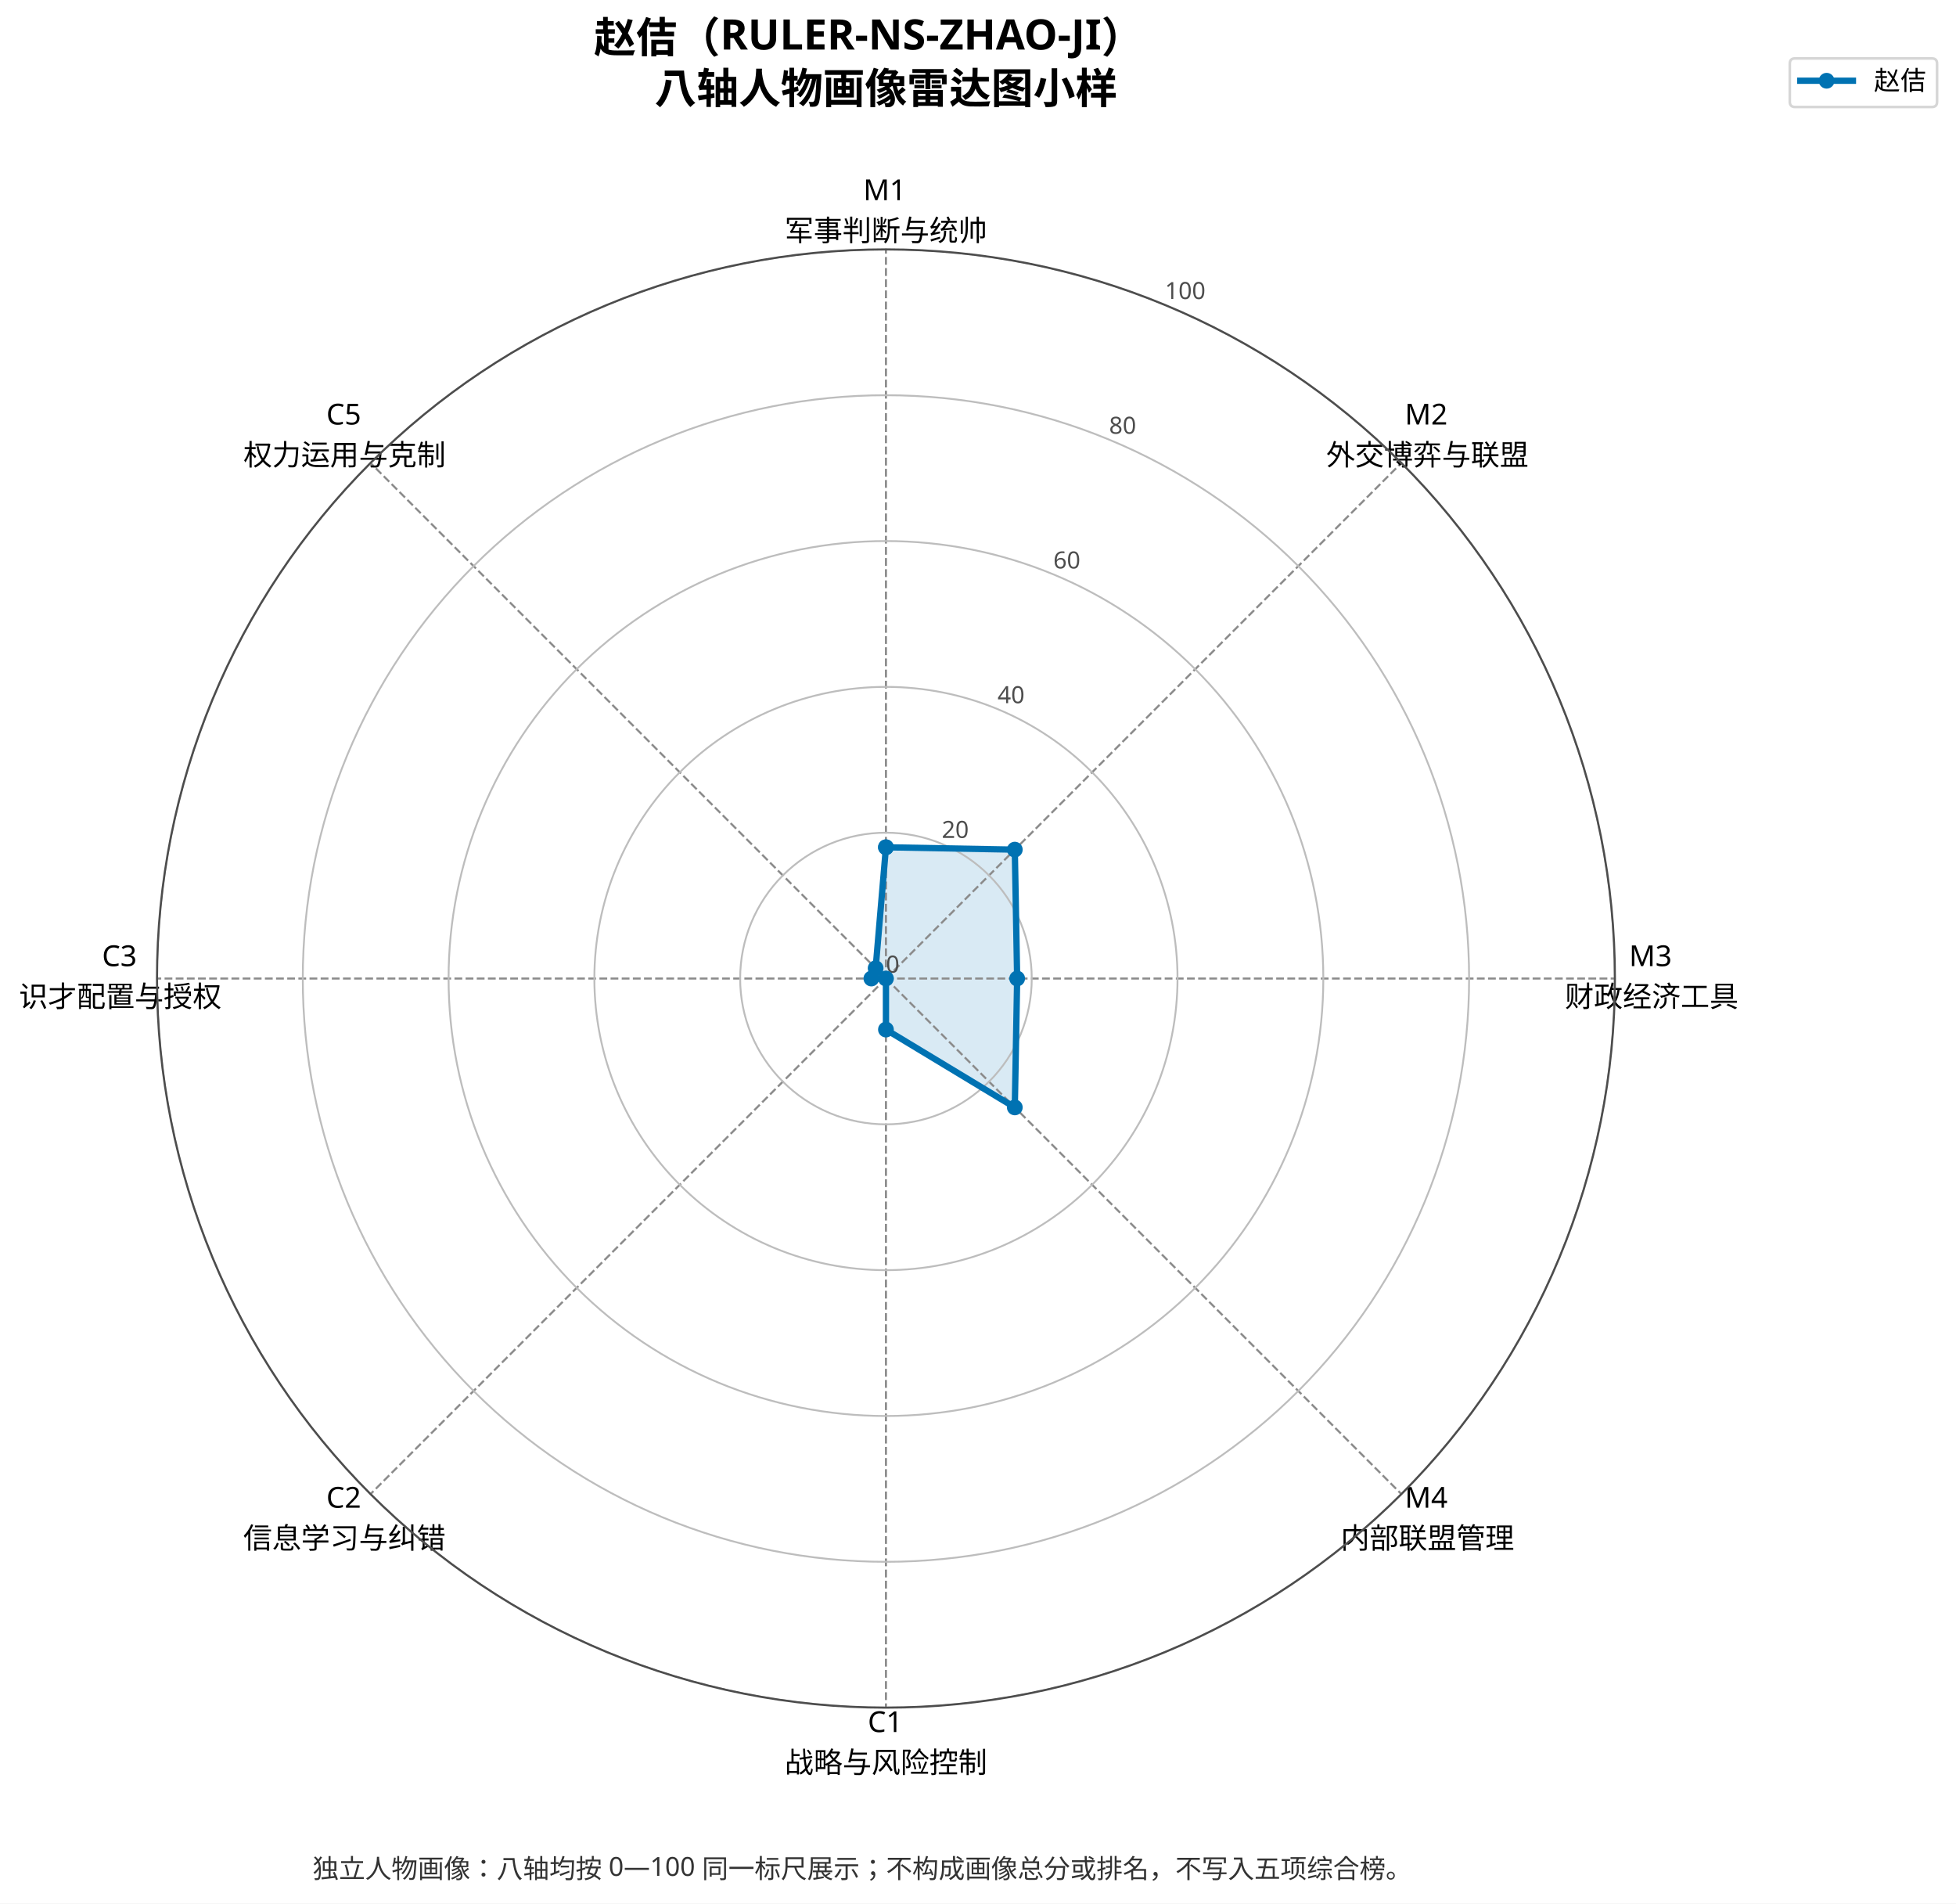
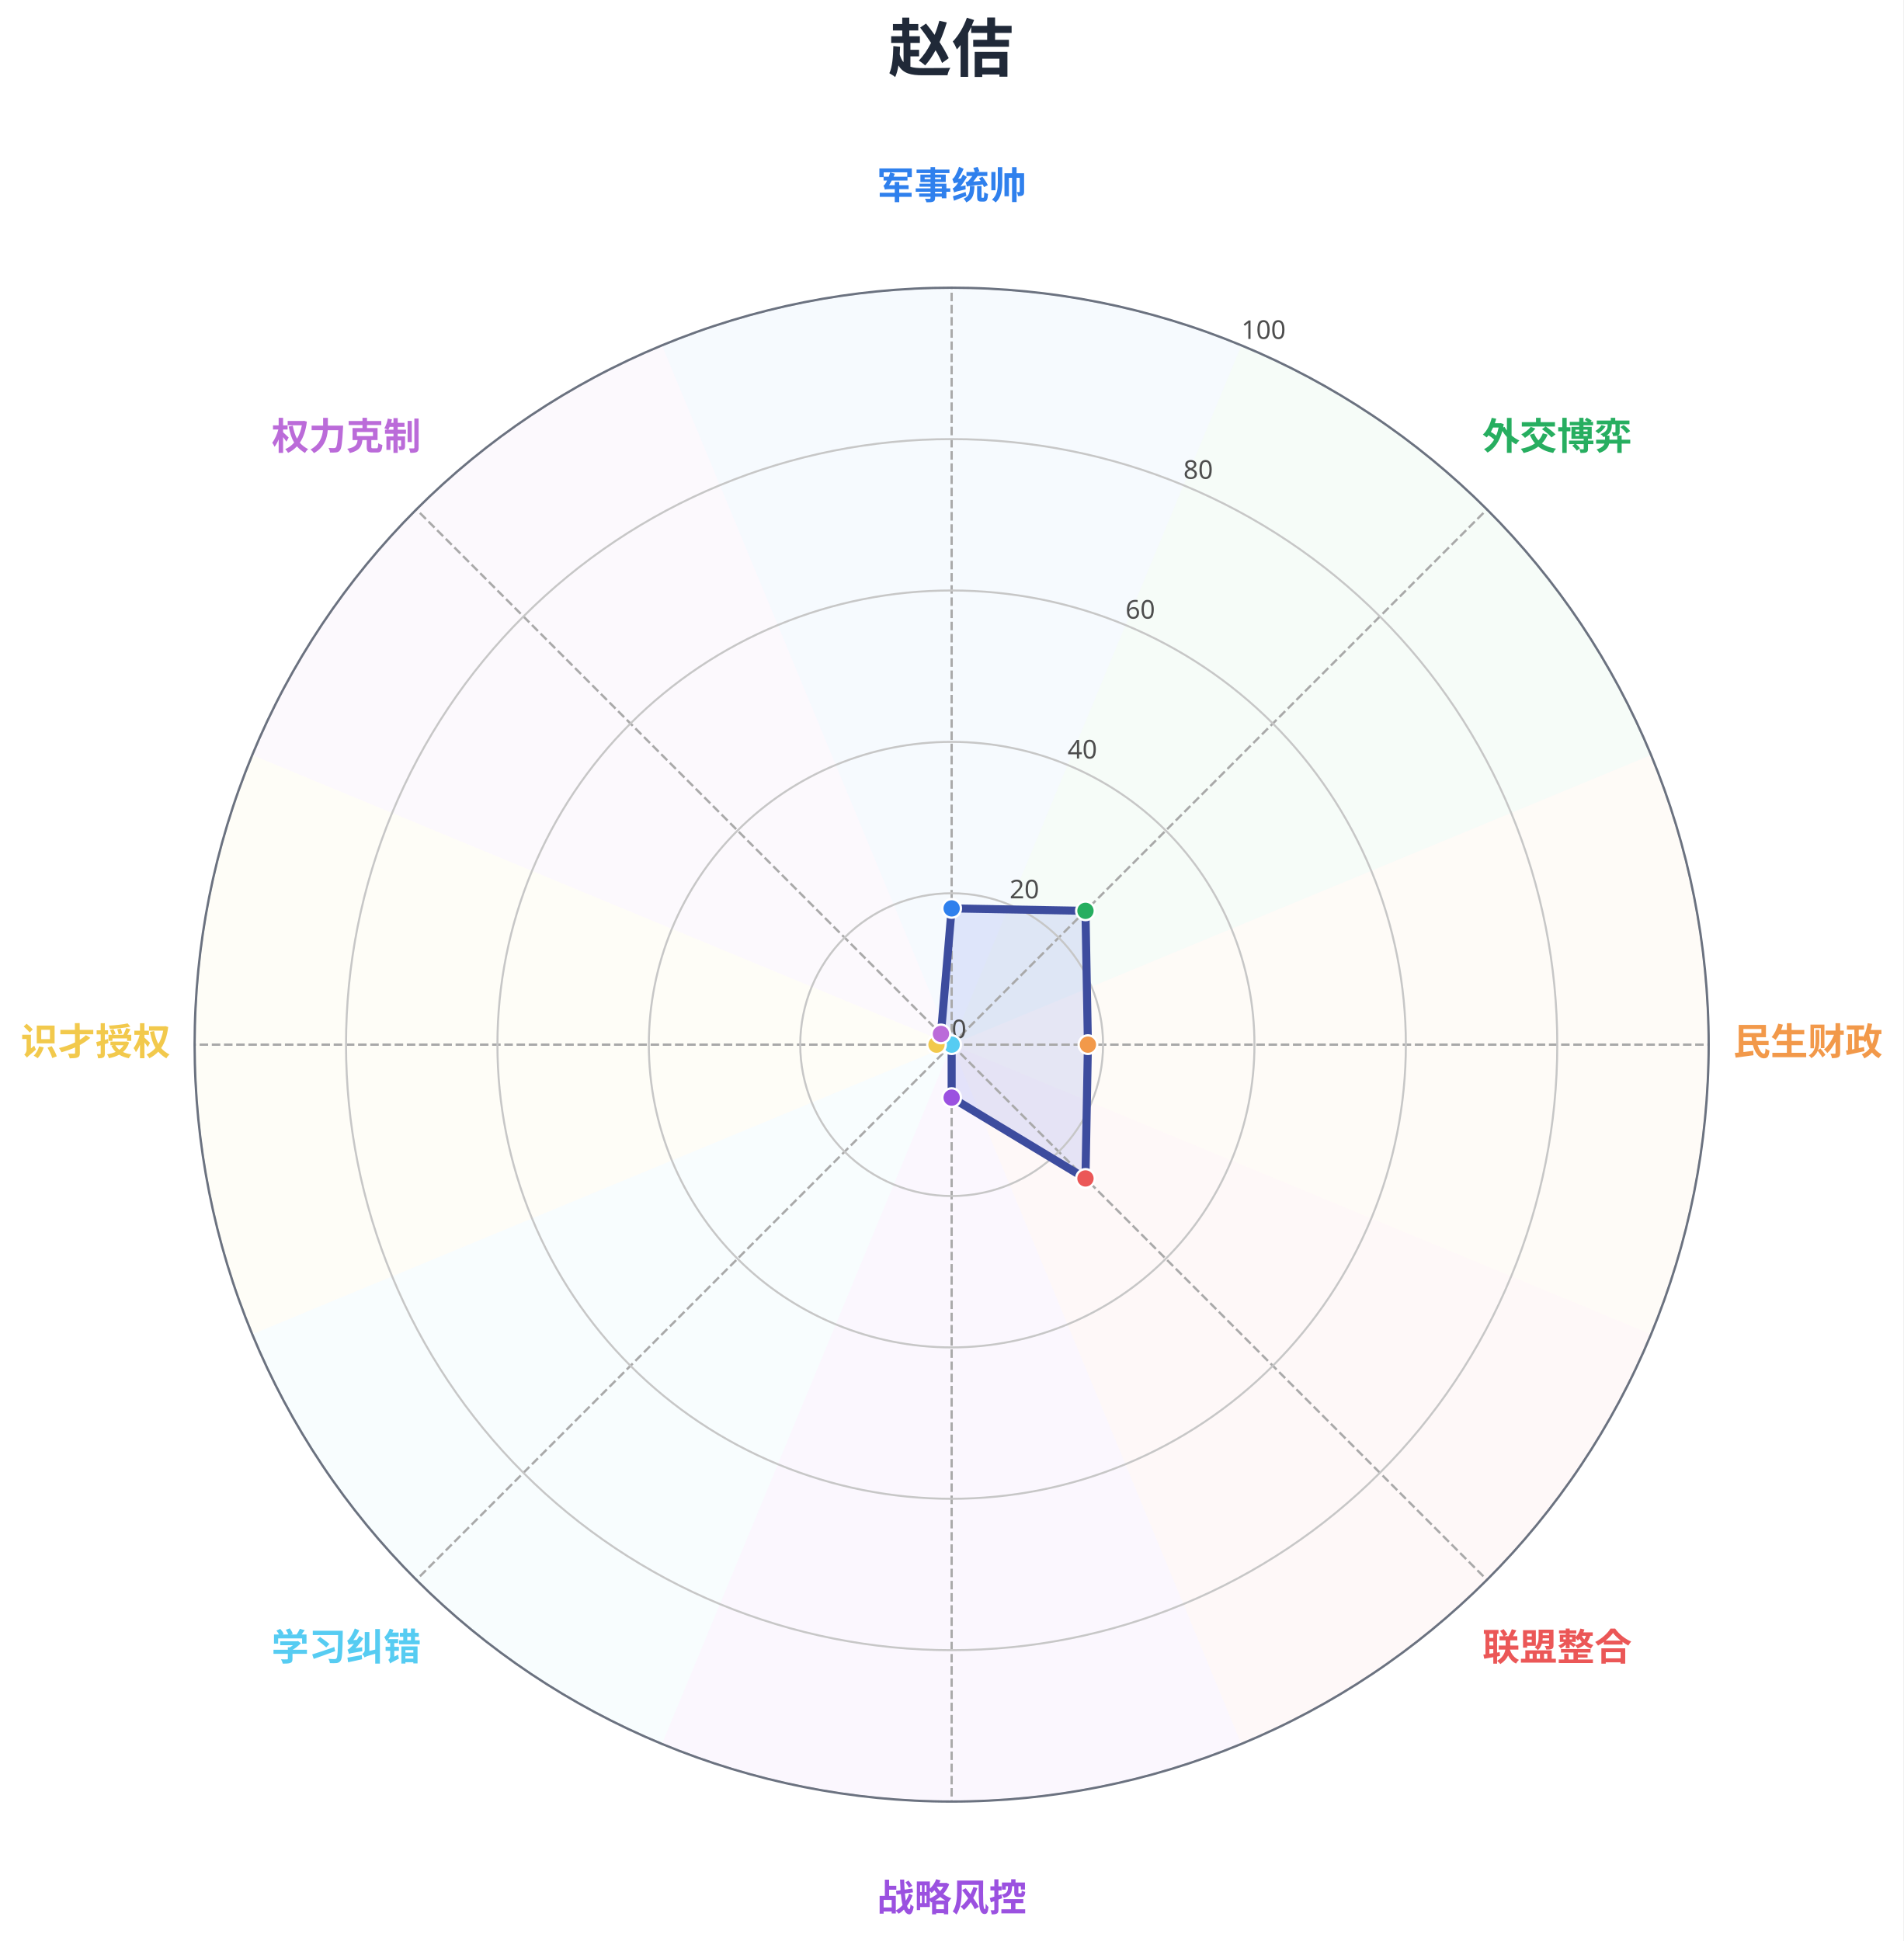
- <svg xmlns="http://www.w3.org/2000/svg" xmlns:xlink="http://www.w3.org/1999/xlink" width="743.812pt" height="723.708pt" viewBox="0 0 743.812 723.708" version="1.1">
+ <svg xmlns="http://www.w3.org/2000/svg" xmlns:xlink="http://www.w3.org/1999/xlink" width="662.08pt" height="675.29pt" viewBox="0 0 662.08 675.29" version="1.1">
  <defs>
    <style type="text/css">*{stroke-linejoin: round; stroke-linecap: butt}</style>
  </defs>
  <g id="figure_1">
    <g id="patch_1">
-       <path d="M 0 723.708  L 743.812 723.708  L 743.812 -0  L 0 -0  z " style="fill: #ffffff" />
+       <path d="M 0 675.29 L 662.08 675.29 L 662.08 -0 L 0 -0 z " style="fill: #ffffff" />
    </g>
    <g id="axes_1">
      <g id="patch_2">
-         <path d="M 614.1 372.022  C 614.1 335.62 606.93 299.572 592.999 265.942  C 579.069 232.311 558.65 201.751 532.91 176.012  C 507.17 150.272 476.611 129.852 442.98 115.922  C 409.349 101.992 373.302 94.822 336.9 94.822  C 300.498 94.822 264.451 101.992 230.82 115.922  C 197.189 129.852 166.63 150.272 140.89 176.012  C 115.15 201.751 94.731 232.311 80.801 265.942  C 66.87 299.572 59.7 335.62 59.7 372.022  C 59.7 408.423 66.87 444.471 80.801 478.101  C 94.731 511.732 115.15 542.292 140.89 568.032  C 166.63 593.771 197.189 614.191 230.82 628.121  C 264.451 642.051 300.498 649.222 336.9 649.222  C 373.302 649.222 409.349 642.051 442.98 628.121  C 476.611 614.191 507.17 593.771 532.91 568.032  C 558.65 542.292 579.069 511.732 592.999 478.101  C 606.93 444.471 614.1 408.423 614.1 372.022  M 336.9 372.022  C 336.9 372.022 336.9 372.022 336.9 372.022  C 336.9 372.022 336.9 372.022 336.9 372.022  C 336.9 372.022 336.9 372.022 336.9 372.022  C 336.9 372.022 336.9 372.022 336.9 372.022  C 336.9 372.022 336.9 372.022 336.9 372.022  C 336.9 372.022 336.9 372.022 336.9 372.022  C 336.9 372.022 336.9 372.022 336.9 372.022  C 336.9 372.022 336.9 372.022 336.9 372.022  C 336.9 372.022 336.9 372.022 336.9 372.022  C 336.9 372.022 336.9 372.022 336.9 372.022  C 336.9 372.022 336.9 372.022 336.9 372.022  C 336.9 372.022 336.9 372.022 336.9 372.022  C 336.9 372.022 336.9 372.022 336.9 372.022  C 336.9 372.022 336.9 372.022 336.9 372.022  C 336.9 372.022 336.9 372.022 336.9 372.022  C 336.9 372.022 336.9 372.022 336.9 372.022  z " style="fill: #ffffff" />
+         <path d="M 594.38 363.438 C 594.38 328.857 587.568 294.611 574.334 262.662 C 561.101 230.713 541.702 201.681 517.25 177.229 C 492.797 152.776 463.765 133.377 431.816 120.144 C 399.867 106.91 365.621 100.098 331.04 100.098 C 296.459 100.098 262.213 106.91 230.264 120.144 C 198.315 133.377 169.283 152.776 144.831 177.229 C 120.378 201.681 100.979 230.713 87.746 262.662 C 74.512 294.611 67.7 328.857 67.7 363.438 C 67.7 398.02 74.512 432.265 87.746 464.214 C 100.979 496.163 120.378 525.195 144.831 549.648 C 169.283 574.1 198.315 593.499 230.264 606.732 C 262.213 619.966 296.459 626.778 331.04 626.778 C 365.621 626.778 399.867 619.966 431.816 606.732 C 463.765 593.499 492.797 574.1 517.25 549.648 C 541.702 525.195 561.101 496.163 574.334 464.214 C 587.568 432.265 594.38 398.02 594.38 363.438 M 331.04 363.438 C 331.04 363.438 331.04 363.438 331.04 363.438 C 331.04 363.438 331.04 363.438 331.04 363.438 C 331.04 363.438 331.04 363.438 331.04 363.438 C 331.04 363.438 331.04 363.438 331.04 363.438 C 331.04 363.438 331.04 363.438 331.04 363.438 C 331.04 363.438 331.04 363.438 331.04 363.438 C 331.04 363.438 331.04 363.438 331.04 363.438 C 331.04 363.438 331.04 363.438 331.04 363.438 C 331.04 363.438 331.04 363.438 331.04 363.438 C 331.04 363.438 331.04 363.438 331.04 363.438 C 331.04 363.438 331.04 363.438 331.04 363.438 C 331.04 363.438 331.04 363.438 331.04 363.438 C 331.04 363.438 331.04 363.438 331.04 363.438 C 331.04 363.438 331.04 363.438 331.04 363.438 C 331.04 363.438 331.04 363.438 331.04 363.438 C 331.04 363.438 331.04 363.438 331.04 363.438 z " style="fill: #ffffff" />
      </g>
      <g id="patch_3">
-         <path d="M 336.9 322.126  L 385.902 323.019  L 386.796 372.022  L 385.902 421.024  L 336.9 391.426  L 336.9 372.022  L 331.356 372.022  L 332.98 368.101  z " clip-path="url(#p58f97bf802)" style="fill: #0072b2; opacity: 0.15; stroke: #0072b2; stroke-linejoin: miter" />
+         <path d="M 331.04 363.438 C 331.04 363.438 331.04 363.438 331.04 363.438 C 331.04 363.438 331.04 363.438 331.04 363.438 L 431.816 120.144 C 399.867 106.91 365.621 100.098 331.04 100.098 C 296.459 100.098 262.213 106.91 230.264 120.144 z " clip-path="url(#p1949739efe)" style="fill: #2f80ed; opacity: 0.045" />
+       </g>
+       <g id="patch_4">
+         <path d="M 331.04 363.438 C 331.04 363.438 331.04 363.438 331.04 363.438 C 331.04 363.438 331.04 363.438 331.04 363.438 L 574.334 262.662 C 561.101 230.713 541.702 201.681 517.25 177.229 C 492.797 152.776 463.765 133.377 431.816 120.144 z " clip-path="url(#p1949739efe)" style="fill: #27ae60; opacity: 0.045" />
+       </g>
+       <g id="patch_5">
+         <path d="M 331.04 363.438 C 331.04 363.438 331.04 363.438 331.04 363.438 C 331.04 363.438 331.04 363.438 331.04 363.438 L 574.334 464.214 C 587.568 432.265 594.38 398.02 594.38 363.438 C 594.38 328.857 587.568 294.611 574.334 262.662 z " clip-path="url(#p1949739efe)" style="fill: #f2994a; opacity: 0.045" />
+       </g>
+       <g id="patch_6">
+         <path d="M 331.04 363.438 C 331.04 363.438 331.04 363.438 331.04 363.438 C 331.04 363.438 331.04 363.438 331.04 363.438 L 431.816 606.732 C 463.765 593.499 492.797 574.1 517.25 549.648 C 541.702 525.195 561.101 496.163 574.334 464.214 z " clip-path="url(#p1949739efe)" style="fill: #eb5757; opacity: 0.045" />
+       </g>
+       <g id="patch_7">
+         <path d="M 331.04 363.438 C 331.04 363.438 331.04 363.438 331.04 363.438 C 331.04 363.438 331.04 363.438 331.04 363.438 L 230.264 606.732 C 262.213 619.966 296.459 626.778 331.04 626.778 C 365.621 626.778 399.867 619.966 431.816 606.732 z " clip-path="url(#p1949739efe)" style="fill: #9b51e0; opacity: 0.045" />
+       </g>
+       <g id="patch_8">
+         <path d="M 331.04 363.438 C 331.04 363.438 331.04 363.438 331.04 363.438 C 331.04 363.438 331.04 363.438 331.04 363.438 L 87.746 464.214 C 100.979 496.163 120.378 525.195 144.831 549.648 C 169.283 574.1 198.315 593.499 230.264 606.732 z " clip-path="url(#p1949739efe)" style="fill: #56ccf2; opacity: 0.045" />
+       </g>
+       <g id="patch_9">
+         <path d="M 331.04 363.438 C 331.04 363.438 331.04 363.438 331.04 363.438 C 331.04 363.438 331.04 363.438 331.04 363.438 L 87.746 262.662 C 74.512 294.611 67.7 328.857 67.7 363.438 C 67.7 398.02 74.512 432.265 87.746 464.214 z " clip-path="url(#p1949739efe)" style="fill: #f2c94c; opacity: 0.045" />
+       </g>
+       <g id="patch_10">
+         <path d="M 331.04 363.438 C 331.04 363.438 331.04 363.438 331.04 363.438 C 331.04 363.438 331.04 363.438 331.04 363.438 L 230.264 120.144 C 198.315 133.377 169.283 152.776 144.831 177.229 C 120.378 201.681 100.979 230.713 87.746 262.662 z " clip-path="url(#p1949739efe)" style="fill: #bb6bd9; opacity: 0.045" />
+       </g>
+       <g id="patch_11">
+         <path d="M 331.04 316.037 L 377.592 316.886 L 378.441 363.438 L 377.592 409.99 L 331.04 381.872 L 331.04 363.438 L 325.773 363.438 L 327.316 359.714 z " clip-path="url(#p1949739efe)" style="fill: #5e72e4; opacity: 0.16; stroke: #5e72e4; stroke-linejoin: miter" />
      </g>
      <g id="matplotlib.axis_1">
        <g id="xtick_1">
          <g id="line2d_1">
-             <path d="M 336.9 372.022  L 336.9 94.822  " clip-path="url(#p58f97bf802)" style="fill: none; stroke-dasharray: 2.96,1.28; stroke-dashoffset: 0; stroke: #8c8c8c; stroke-width: 0.8" />
+             <path d="M 331.04 363.438 L 331.04 100.098 " clip-path="url(#p1949739efe)" style="fill: none; stroke-dasharray: 2.96,1.28; stroke-dashoffset: 0; stroke: #a9a9a9; stroke-width: 0.8" />
          </g>
          <g id="text_1">
-             <text style="font-size: 11px; font-family: 'Microsoft YaHei'" transform="translate(328.3011 76.10863)">M1</text>
-             <text style="font-size: 11px; font-family: 'Microsoft YaHei'" transform="translate(298.4 91.59319)">军事判断与统帅</text>
+             <text style="font-weight: 600; font-size: 13px; font-family: 'Microsoft YaHei'; text-anchor: middle; fill: #2f80ed" x="331.04" y="69.178" transform="rotate(-0 331.04 69.17812)">军事统帅</text>
          </g>
        </g>
        <g id="xtick_2">
          <g id="line2d_2">
-             <path d="M 336.9 372.022  L 532.91 176.012  " clip-path="url(#p58f97bf802)" style="fill: none; stroke-dasharray: 2.96,1.28; stroke-dashoffset: 0; stroke: #8c8c8c; stroke-width: 0.8" />
+             <path d="M 331.04 363.438 L 517.25 177.229 " clip-path="url(#p1949739efe)" style="fill: none; stroke-dasharray: 2.96,1.28; stroke-dashoffset: 0; stroke: #a9a9a9; stroke-width: 0.8" />
          </g>
          <g id="text_2">
-             <text style="font-size: 11px; font-family: 'Microsoft YaHei'" transform="translate(534.2106 161.3991)">M2</text>
-             <text style="font-size: 11px; font-family: 'Microsoft YaHei'" transform="translate(504.3095 176.8837)">外交博弈与联盟</text>
+             <text style="font-weight: 600; font-size: 13px; font-family: 'Microsoft YaHei'; text-anchor: middle; fill: #27ae60" x="541.645" y="156.413" transform="rotate(-0 541.6447 156.4134)">外交博弈</text>
          </g>
        </g>
        <g id="xtick_3">
          <g id="line2d_3">
-             <path d="M 336.9 372.022  L 614.1 372.022  " clip-path="url(#p58f97bf802)" style="fill: none; stroke-dasharray: 2.96,1.28; stroke-dashoffset: 0; stroke: #8c8c8c; stroke-width: 0.8" />
+             <path d="M 331.04 363.438 L 594.38 363.438 " clip-path="url(#p1949739efe)" style="fill: none; stroke-dasharray: 2.96,1.28; stroke-dashoffset: 0; stroke: #a9a9a9; stroke-width: 0.8" />
          </g>
          <g id="text_3">
-             <text style="font-size: 11px; font-family: 'Microsoft YaHei'" transform="translate(619.5011 367.3086)">M3</text>
-             <text style="font-size: 11px; font-family: 'Microsoft YaHei'" transform="translate(595.1 382.7932)">财政经济工具</text>
+             <text style="font-weight: 600; font-size: 13px; font-family: 'Microsoft YaHei'; text-anchor: middle; fill: #f2994a" x="628.88" y="367.018" transform="rotate(-0 628.88 367.0181)">民生财政</text>
          </g>
        </g>
        <g id="xtick_4">
          <g id="line2d_4">
-             <path d="M 336.9 372.022  L 532.91 568.032  " clip-path="url(#p58f97bf802)" style="fill: none; stroke-dasharray: 2.96,1.28; stroke-dashoffset: 0; stroke: #8c8c8c; stroke-width: 0.8" />
+             <path d="M 331.04 363.438 L 517.25 549.648 " clip-path="url(#p1949739efe)" style="fill: none; stroke-dasharray: 2.96,1.28; stroke-dashoffset: 0; stroke: #a9a9a9; stroke-width: 0.8" />
          </g>
          <g id="text_4">
-             <text style="font-size: 11px; font-family: 'Microsoft YaHei'" transform="translate(534.2106 573.2181)">M4</text>
-             <text style="font-size: 11px; font-family: 'Microsoft YaHei'" transform="translate(509.8095 588.7027)">内部联盟管理</text>
+             <text style="font-weight: 600; font-size: 13px; font-family: 'Microsoft YaHei'; text-anchor: middle; fill: #eb5757" x="541.645" y="577.623" transform="rotate(-0 541.6447 577.6228)">联盟整合</text>
          </g>
        </g>
        <g id="xtick_5">
          <g id="line2d_5">
-             <path d="M 336.9 372.022  L 336.9 649.222  " clip-path="url(#p58f97bf802)" style="fill: none; stroke-dasharray: 2.96,1.28; stroke-dashoffset: 0; stroke: #8c8c8c; stroke-width: 0.8" />
+             <path d="M 331.04 363.438 L 331.04 626.778 " clip-path="url(#p1949739efe)" style="fill: none; stroke-dasharray: 2.96,1.28; stroke-dashoffset: 0; stroke: #a9a9a9; stroke-width: 0.8" />
          </g>
          <g id="text_5">
-             <text style="font-size: 11px; font-family: 'Microsoft YaHei'" transform="translate(329.9958 658.5086)">C1</text>
-             <text style="font-size: 11px; font-family: 'Microsoft YaHei'" transform="translate(298.4 673.9932)">战略与风险控制</text>
+             <text style="font-weight: 600; font-size: 13px; font-family: 'Microsoft YaHei'; text-anchor: middle; fill: #9b51e0" x="331.04" y="664.858" transform="rotate(-0 331.04 664.8581)">战略风控</text>
          </g>
        </g>
        <g id="xtick_6">
          <g id="line2d_6">
-             <path d="M 336.9 372.022  L 140.89 568.032  " clip-path="url(#p58f97bf802)" style="fill: none; stroke-dasharray: 2.96,1.28; stroke-dashoffset: 0; stroke: #8c8c8c; stroke-width: 0.8" />
+             <path d="M 331.04 363.438 L 144.831 549.648 " clip-path="url(#p1949739efe)" style="fill: none; stroke-dasharray: 2.96,1.28; stroke-dashoffset: 0; stroke: #a9a9a9; stroke-width: 0.8" />
          </g>
          <g id="text_6">
-             <text style="font-size: 11px; font-family: 'Microsoft YaHei'" transform="translate(124.0863 573.2181)">C2</text>
-             <text style="font-size: 11px; font-family: 'Microsoft YaHei'" transform="translate(92.4905 588.7027)">信息学习与纠错</text>
+             <text style="font-weight: 600; font-size: 13px; font-family: 'Microsoft YaHei'; text-anchor: middle; fill: #56ccf2" x="120.435" y="577.623" transform="rotate(-0 120.4353 577.6228)">学习纠错</text>
          </g>
        </g>
        <g id="xtick_7">
          <g id="line2d_7">
-             <path d="M 336.9 372.022  L 59.7 372.022  " clip-path="url(#p58f97bf802)" style="fill: none; stroke-dasharray: 2.96,1.28; stroke-dashoffset: 0; stroke: #8c8c8c; stroke-width: 0.8" />
+             <path d="M 331.04 363.438 L 67.7 363.438 " clip-path="url(#p1949739efe)" style="fill: none; stroke-dasharray: 2.96,1.28; stroke-dashoffset: 0; stroke: #a9a9a9; stroke-width: 0.8" />
          </g>
          <g id="text_7">
-             <text style="font-size: 11px; font-family: 'Microsoft YaHei'" transform="translate(38.79578 367.3086)">C3</text>
-             <text style="font-size: 11px; font-family: 'Microsoft YaHei'" transform="translate(7.2 382.7932)">识才配置与授权</text>
+             <text style="font-weight: 600; font-size: 13px; font-family: 'Microsoft YaHei'; text-anchor: middle; fill: #f2c94c" x="33.2" y="367.018" transform="rotate(-0 33.2 367.0181)">识才授权</text>
          </g>
        </g>
        <g id="xtick_8">
          <g id="line2d_8">
-             <path d="M 336.9 372.022  L 140.89 176.012  " clip-path="url(#p58f97bf802)" style="fill: none; stroke-dasharray: 2.96,1.28; stroke-dashoffset: 0; stroke: #8c8c8c; stroke-width: 0.8" />
+             <path d="M 331.04 363.438 L 144.831 177.229 " clip-path="url(#p1949739efe)" style="fill: none; stroke-dasharray: 2.96,1.28; stroke-dashoffset: 0; stroke: #a9a9a9; stroke-width: 0.8" />
          </g>
          <g id="text_8">
-             <text style="font-size: 11px; font-family: 'Microsoft YaHei'" transform="translate(124.0863 161.3991)">C5</text>
-             <text style="font-size: 11px; font-family: 'Microsoft YaHei'" transform="translate(92.4905 176.8837)">权力运用与克制</text>
+             <text style="font-weight: 600; font-size: 13px; font-family: 'Microsoft YaHei'; text-anchor: middle; fill: #bb6bd9" x="120.435" y="156.413" transform="rotate(-0 120.4353 156.4134)">权力克制</text>
          </g>
        </g>
      </g>
      <g id="matplotlib.axis_2">
        <g id="ytick_1">
          <g id="line2d_9">
-             <path d="M 336.9 372.022  C 336.9 372.022 336.9 372.022 336.9 372.022  C 336.9 372.022 336.9 372.022 336.9 372.022  C 336.9 372.022 336.9 372.022 336.9 372.022  C 336.9 372.022 336.9 372.022 336.9 372.022  C 336.9 372.022 336.9 372.022 336.9 372.022  C 336.9 372.022 336.9 372.022 336.9 372.022  C 336.9 372.022 336.9 372.022 336.9 372.022  C 336.9 372.022 336.9 372.022 336.9 372.022  C 336.9 372.022 336.9 372.022 336.9 372.022  C 336.9 372.022 336.9 372.022 336.9 372.022  C 336.9 372.022 336.9 372.022 336.9 372.022  C 336.9 372.022 336.9 372.022 336.9 372.022  C 336.9 372.022 336.9 372.022 336.9 372.022  C 336.9 372.022 336.9 372.022 336.9 372.022  C 336.9 372.022 336.9 372.022 336.9 372.022  C 336.9 372.022 336.9 372.022 336.9 372.022  " clip-path="url(#p58f97bf802)" style="fill: none; stroke: #bdbdbd; stroke-width: 0.7; stroke-linecap: square" />
+             <path d="M 331.04 363.438 C 331.04 363.438 331.04 363.438 331.04 363.438 C 331.04 363.438 331.04 363.438 331.04 363.438 C 331.04 363.438 331.04 363.438 331.04 363.438 C 331.04 363.438 331.04 363.438 331.04 363.438 C 331.04 363.438 331.04 363.438 331.04 363.438 C 331.04 363.438 331.04 363.438 331.04 363.438 C 331.04 363.438 331.04 363.438 331.04 363.438 C 331.04 363.438 331.04 363.438 331.04 363.438 C 331.04 363.438 331.04 363.438 331.04 363.438 C 331.04 363.438 331.04 363.438 331.04 363.438 C 331.04 363.438 331.04 363.438 331.04 363.438 C 331.04 363.438 331.04 363.438 331.04 363.438 C 331.04 363.438 331.04 363.438 331.04 363.438 C 331.04 363.438 331.04 363.438 331.04 363.438 C 331.04 363.438 331.04 363.438 331.04 363.438 C 331.04 363.438 331.04 363.438 331.04 363.438 " clip-path="url(#p1949739efe)" style="fill: none; stroke: #c7c7c7; stroke-width: 0.7; stroke-linecap: square" />
          </g>
          <g id="text_9">
-             <text style="font-size: 9px; font-family: 'Microsoft YaHei'; text-anchor: start; fill: #4d4d4d" x="336.9" y="369.784" transform="rotate(-0 336.9 369.7843)">0</text>
+             <text style="font-size: 9px; font-family: 'Microsoft YaHei'; text-anchor: start; fill: #4d4d4d" x="331.04" y="361.201" transform="rotate(-0 331.04 361.2007)">0</text>
          </g>
        </g>
        <g id="ytick_2">
          <g id="line2d_10">
-             <path d="M 336.9 316.582  C 344.18 316.582 351.39 318.016 358.116 320.802  C 364.842 323.588 370.954 327.672 376.102 332.82  C 381.25 337.968 385.334 344.08 388.12 350.806  C 390.906 357.532 392.34 364.741 392.34 372.022  C 392.34 379.302 390.906 386.511 388.12 393.238  C 385.334 399.964 381.25 406.076 376.102 411.224  C 370.954 416.372 364.842 420.455 358.116 423.241  C 351.39 426.028 344.18 427.462 336.9 427.462  C 329.62 427.462 322.41 426.028 315.684 423.241  C 308.958 420.455 302.846 416.372 297.698 411.224  C 292.55 406.076 288.466 399.964 285.68 393.238  C 282.894 386.511 281.46 379.302 281.46 372.022  C 281.46 364.741 282.894 357.532 285.68 350.806  C 288.466 344.08 292.55 337.968 297.698 332.82  C 302.846 327.672 308.958 323.588 315.684 320.802  C 322.41 318.016 329.62 316.582 336.9 316.582  " clip-path="url(#p58f97bf802)" style="fill: none; stroke: #bdbdbd; stroke-width: 0.7; stroke-linecap: square" />
+             <path d="M 331.04 310.77 C 337.956 310.77 344.805 312.132 351.195 314.779 C 357.585 317.426 363.391 321.306 368.282 326.196 C 373.172 331.087 377.052 336.893 379.699 343.283 C 382.346 349.673 383.708 356.522 383.708 363.438 C 383.708 370.354 382.346 377.203 379.699 383.593 C 377.052 389.983 373.172 395.789 368.282 400.68 C 363.391 405.571 357.585 409.45 351.195 412.097 C 344.805 414.744 337.956 416.106 331.04 416.106 C 324.124 416.106 317.275 414.744 310.885 412.097 C 304.495 409.45 298.689 405.571 293.798 400.68 C 288.908 395.789 285.028 389.983 282.381 383.593 C 279.734 377.203 278.372 370.354 278.372 363.438 C 278.372 356.522 279.734 349.673 282.381 343.283 C 285.028 336.893 288.908 331.087 293.798 326.196 C 298.689 321.306 304.495 317.426 310.885 314.779 C 317.275 312.132 324.124 310.77 331.04 310.77 " clip-path="url(#p1949739efe)" style="fill: none; stroke: #c7c7c7; stroke-width: 0.7; stroke-linecap: square" />
          </g>
          <g id="text_10">
-             <text style="font-size: 9px; font-family: 'Microsoft YaHei'; text-anchor: start; fill: #4d4d4d" x="358.116" y="318.564" transform="rotate(-0 358.116 318.5644)">20</text>
+             <text style="font-size: 9px; font-family: 'Microsoft YaHei'; text-anchor: start; fill: #4d4d4d" x="351.195" y="312.542" transform="rotate(-0 351.1952 312.5418)">20</text>
          </g>
        </g>
        <g id="ytick_3">
          <g id="line2d_11">
-             <path d="M 336.9 261.142  C 351.461 261.142 365.88 264.01 379.332 269.582  C 392.784 275.154 405.008 283.322 415.304 293.618  C 425.6 303.914 433.768 316.137 439.34 329.59  C 444.912 343.042 447.78 357.461 447.78 372.022  C 447.78 386.582 444.912 401.001 439.34 414.454  C 433.768 427.906 425.6 440.13 415.304 450.426  C 405.008 460.722 392.784 468.889 379.332 474.461  C 365.88 480.033 351.461 482.902 336.9 482.902  C 322.339 482.902 307.92 480.033 294.468 474.461  C 281.016 468.889 268.792 460.722 258.496 450.426  C 248.2 440.13 240.032 427.906 234.46 414.454  C 228.888 401.001 226.02 386.582 226.02 372.022  C 226.02 357.461 228.888 343.042 234.46 329.59  C 240.032 316.137 248.2 303.914 258.496 293.618  C 268.792 283.322 281.016 275.154 294.468 269.582  C 307.92 264.01 322.339 261.142 336.9 261.142  " clip-path="url(#p58f97bf802)" style="fill: none; stroke: #bdbdbd; stroke-width: 0.7; stroke-linecap: square" />
+             <path d="M 331.04 258.102 C 344.873 258.102 358.571 260.827 371.35 266.12 C 384.13 271.414 395.743 279.173 405.524 288.954 C 415.305 298.735 423.064 310.348 428.358 323.128 C 433.651 335.907 436.376 349.605 436.376 363.438 C 436.376 377.271 433.651 390.969 428.358 403.748 C 423.064 416.528 415.305 428.141 405.524 437.922 C 395.743 447.703 384.13 455.462 371.35 460.756 C 358.571 466.049 344.873 468.774 331.04 468.774 C 317.207 468.774 303.509 466.049 290.73 460.756 C 277.95 455.462 266.337 447.703 256.556 437.922 C 246.775 428.141 239.016 416.528 233.722 403.748 C 228.429 390.969 225.704 377.271 225.704 363.438 C 225.704 349.605 228.429 335.907 233.722 323.128 C 239.016 310.348 246.775 298.735 256.556 288.954 C 266.337 279.173 277.95 271.414 290.73 266.12 C 303.509 260.827 317.207 258.102 331.04 258.102 " clip-path="url(#p1949739efe)" style="fill: none; stroke: #c7c7c7; stroke-width: 0.7; stroke-linecap: square" />
          </g>
          <g id="text_11">
-             <text style="font-size: 9px; font-family: 'Microsoft YaHei'; text-anchor: start; fill: #4d4d4d" x="379.332" y="267.345" transform="rotate(-0 379.3319 267.3445)">40</text>
+             <text style="font-size: 9px; font-family: 'Microsoft YaHei'; text-anchor: start; fill: #4d4d4d" x="371.35" y="263.883" transform="rotate(-0 371.3503 263.8829)">40</text>
          </g>
        </g>
        <g id="ytick_4">
          <g id="line2d_12">
-             <path d="M 336.9 205.702  C 358.741 205.702 380.37 210.004 400.548 218.362  C 420.726 226.72 439.062 238.972 454.506 254.416  C 469.95 269.859 482.201 288.195 490.56 308.374  C 498.918 328.552 503.22 350.181 503.22 372.022  C 503.22 393.863 498.918 415.491 490.56 435.67  C 482.201 455.848 469.95 474.184 454.506 489.628  C 439.062 505.071 420.726 517.323 400.548 525.681  C 380.37 534.039 358.741 538.342 336.9 538.342  C 315.059 538.342 293.43 534.039 273.252 525.681  C 253.074 517.323 234.738 505.071 219.294 489.628  C 203.85 474.184 191.599 455.848 183.24 435.67  C 174.882 415.491 170.58 393.863 170.58 372.022  C 170.58 350.181 174.882 328.552 183.24 308.374  C 191.599 288.195 203.85 269.859 219.294 254.416  C 234.738 238.972 253.074 226.72 273.252 218.362  C 293.43 210.004 315.059 205.702 336.9 205.702  " clip-path="url(#p58f97bf802)" style="fill: none; stroke: #bdbdbd; stroke-width: 0.7; stroke-linecap: square" />
+             <path d="M 331.04 205.434 C 351.789 205.434 372.336 209.521 391.506 217.461 C 410.675 225.402 428.094 237.041 442.766 251.712 C 457.437 266.384 469.076 283.803 477.017 302.973 C 484.957 322.142 489.044 342.689 489.044 363.438 C 489.044 384.187 484.957 404.734 477.017 423.904 C 469.076 443.073 457.437 460.492 442.766 475.164 C 428.094 489.835 410.675 501.474 391.506 509.415 C 372.336 517.355 351.789 521.442 331.04 521.442 C 310.291 521.442 289.744 517.355 270.574 509.415 C 251.405 501.474 233.986 489.835 219.314 475.164 C 204.643 460.492 193.004 443.073 185.063 423.904 C 177.123 404.734 173.036 384.187 173.036 363.438 C 173.036 342.689 177.123 322.142 185.063 302.973 C 193.004 283.803 204.643 266.384 219.314 251.712 C 233.986 237.041 251.405 225.402 270.574 217.461 C 289.744 209.521 310.291 205.434 331.04 205.434 " clip-path="url(#p1949739efe)" style="fill: none; stroke: #c7c7c7; stroke-width: 0.7; stroke-linecap: square" />
          </g>
          <g id="text_12">
-             <text style="font-size: 9px; font-family: 'Microsoft YaHei'; text-anchor: start; fill: #4d4d4d" x="400.548" y="216.125" transform="rotate(-0 400.5479 216.1246)">60</text>
+             <text style="font-size: 9px; font-family: 'Microsoft YaHei'; text-anchor: start; fill: #4d4d4d" x="391.506" y="215.224" transform="rotate(-0 391.5055 215.224)">60</text>
          </g>
        </g>
        <g id="ytick_5">
          <g id="line2d_13">
-             <path d="M 336.9 150.262  C 366.021 150.262 394.859 155.998 421.764 167.142  C 448.668 178.286 473.116 194.622 493.708 215.214  C 514.3 235.805 530.635 260.253 541.78 287.158  C 552.924 314.062 558.66 342.9 558.66 372.022  C 558.66 401.143 552.924 429.981 541.78 456.885  C 530.635 483.79 514.3 508.238 493.708 528.83  C 473.116 549.421 448.668 565.757 421.764 576.901  C 394.859 588.045 366.021 593.782 336.9 593.782  C 307.779 593.782 278.941 588.045 252.036 576.901  C 225.132 565.757 200.684 549.421 180.092 528.83  C 159.5 508.238 143.165 483.79 132.02 456.885  C 120.876 429.981 115.14 401.143 115.14 372.022  C 115.14 342.9 120.876 314.062 132.02 287.158  C 143.165 260.253 159.5 235.805 180.092 215.214  C 200.684 194.622 225.132 178.286 252.036 167.142  C 278.941 155.998 307.779 150.262 336.9 150.262  " clip-path="url(#p58f97bf802)" style="fill: none; stroke: #bdbdbd; stroke-width: 0.7; stroke-linecap: square" />
+             <path d="M 331.04 152.766 C 358.705 152.766 386.101 158.215 411.661 168.802 C 437.22 179.39 460.445 194.908 480.008 214.47 C 499.57 234.033 515.089 257.258 525.676 282.817 C 536.263 308.377 541.712 335.773 541.712 363.438 C 541.712 391.103 536.263 418.499 525.676 444.059 C 515.089 469.618 499.57 492.843 480.008 512.406 C 460.445 531.968 437.22 547.487 411.661 558.074 C 386.101 568.661 358.705 574.11 331.04 574.11 C 303.375 574.11 275.979 568.661 250.419 558.074 C 224.86 547.487 201.635 531.968 182.072 512.406 C 162.51 492.843 146.991 469.618 136.404 444.059 C 125.817 418.499 120.368 391.103 120.368 363.438 C 120.368 335.773 125.817 308.377 136.404 282.817 C 146.991 257.258 162.51 234.033 182.072 214.47 C 201.635 194.908 224.86 179.39 250.419 168.802 C 275.979 158.215 303.375 152.766 331.04 152.766 " clip-path="url(#p1949739efe)" style="fill: none; stroke: #c7c7c7; stroke-width: 0.7; stroke-linecap: square" />
          </g>
          <g id="text_13">
-             <text style="font-size: 9px; font-family: 'Microsoft YaHei'; text-anchor: start; fill: #4d4d4d" x="421.764" y="164.905" transform="rotate(-0 421.7639 164.9047)">80</text>
+             <text style="font-size: 9px; font-family: 'Microsoft YaHei'; text-anchor: start; fill: #4d4d4d" x="411.661" y="166.565" transform="rotate(-0 411.6607 166.5652)">80</text>
          </g>
        </g>
        <g id="ytick_6">
          <g id="line2d_14">
-             <path d="M 336.9 94.822  C 373.302 94.822 409.349 101.992 442.98 115.922  C 476.611 129.852 507.17 150.272 532.91 176.012  C 558.65 201.751 579.069 232.311 592.999 265.942  C 606.93 299.572 614.1 335.62 614.1 372.022  C 614.1 408.423 606.93 444.471 592.999 478.101  C 579.069 511.732 558.65 542.292 532.91 568.032  C 507.17 593.771 476.611 614.191 442.98 628.121  C 409.349 642.051 373.302 649.222 336.9 649.222  C 300.498 649.222 264.451 642.051 230.82 628.121  C 197.189 614.191 166.63 593.771 140.89 568.032  C 115.15 542.292 94.731 511.732 80.801 478.101  C 66.87 444.471 59.7 408.423 59.7 372.022  C 59.7 335.62 66.87 299.572 80.801 265.942  C 94.731 232.311 115.15 201.751 140.89 176.012  C 166.63 150.272 197.189 129.852 230.82 115.922  C 264.451 101.992 300.498 94.822 336.9 94.822  " clip-path="url(#p58f97bf802)" style="fill: none; stroke: #bdbdbd; stroke-width: 0.7; stroke-linecap: square" />
+             <path d="M 331.04 100.098 C 365.621 100.098 399.867 106.91 431.816 120.144 C 463.765 133.377 492.797 152.776 517.25 177.229 C 541.702 201.681 561.101 230.713 574.334 262.662 C 587.568 294.611 594.38 328.857 594.38 363.438 C 594.38 398.02 587.568 432.265 574.334 464.214 C 561.101 496.163 541.702 525.195 517.25 549.648 C 492.797 574.1 463.765 593.499 431.816 606.732 C 399.867 619.966 365.621 626.778 331.04 626.778 C 296.459 626.778 262.213 619.966 230.264 606.732 C 198.315 593.499 169.283 574.1 144.831 549.648 C 120.378 525.195 100.979 496.163 87.746 464.214 C 74.512 432.265 67.7 398.02 67.7 363.438 C 67.7 328.857 74.512 294.611 87.746 262.662 C 100.979 230.713 120.378 201.681 144.831 177.229 C 169.283 152.776 198.315 133.377 230.264 120.144 C 262.213 106.91 296.459 100.098 331.04 100.098 " clip-path="url(#p1949739efe)" style="fill: none; stroke: #c7c7c7; stroke-width: 0.7; stroke-linecap: square" />
          </g>
          <g id="text_14">
-             <text style="font-size: 9px; font-family: 'Microsoft YaHei'; text-anchor: start; fill: #4d4d4d" x="442.98" y="113.685" transform="rotate(-0 442.9798 113.6849)">100</text>
+             <text style="font-size: 9px; font-family: 'Microsoft YaHei'; text-anchor: start; fill: #4d4d4d" x="431.816" y="117.906" transform="rotate(-0 431.8159 117.9063)">100</text>
          </g>
        </g>
      </g>
      <g id="line2d_15">
-         <path d="M 336.9 322.126  L 385.902 323.019  L 386.796 372.022  L 385.902 421.024  L 336.9 391.426  L 336.9 372.022  L 331.356 372.022  L 332.98 368.101  L 336.9 322.126  " clip-path="url(#p58f97bf802)" style="fill: none; stroke: #0072b2; stroke-width: 2.4; stroke-linecap: square" />
+         <path d="M 331.04 316.037 L 377.592 316.886 L 378.441 363.438 L 377.592 409.99 L 331.04 381.872 L 331.04 363.438 L 325.773 363.438 L 327.316 359.714 L 331.04 316.037 " clip-path="url(#p1949739efe)" style="fill: none; stroke: #3d4c9e; stroke-width: 2.8; stroke-linecap: square" />
        <defs>
-           <path id="mc78cde792f" d="M 0 2.5  C 0.663 2.5 1.299 2.237 1.768 1.768  C 2.237 1.299 2.5 0.663 2.5 0  C 2.5 -0.663 2.237 -1.299 1.768 -1.768  C 1.299 -2.237 0.663 -2.5 0 -2.5  C -0.663 -2.5 -1.299 -2.237 -1.768 -1.768  C -2.237 -1.299 -2.5 -0.663 -2.5 0  C -2.5 0.663 -2.237 1.299 -1.768 1.768  C -1.299 2.237 -0.663 2.5 0 2.5  z " style="stroke: #0072b2" />
+           <path id="m6bf01657db" d="M 0 2.75 C 0.729 2.75 1.429 2.46 1.945 1.945 C 2.46 1.429 2.75 0.729 2.75 0 C 2.75 -0.729 2.46 -1.429 1.945 -1.945 C 1.429 -2.46 0.729 -2.75 0 -2.75 C -0.729 -2.75 -1.429 -2.46 -1.945 -1.945 C -2.46 -1.429 -2.75 -0.729 -2.75 0 C -2.75 0.729 -2.46 1.429 -1.945 1.945 C -1.429 2.46 -0.729 2.75 0 2.75 z " style="stroke: #3d4c9e" />
        </defs>
-         <g clip-path="url(#p58f97bf802)">
-           <use xlink:href="#mc78cde792f" x="336.9" y="322.126" style="fill: #0072b2; stroke: #0072b2" />
-           <use xlink:href="#mc78cde792f" x="385.902" y="323.019" style="fill: #0072b2; stroke: #0072b2" />
-           <use xlink:href="#mc78cde792f" x="386.796" y="372.022" style="fill: #0072b2; stroke: #0072b2" />
-           <use xlink:href="#mc78cde792f" x="385.902" y="421.024" style="fill: #0072b2; stroke: #0072b2" />
-           <use xlink:href="#mc78cde792f" x="336.9" y="391.426" style="fill: #0072b2; stroke: #0072b2" />
-           <use xlink:href="#mc78cde792f" x="336.9" y="372.022" style="fill: #0072b2; stroke: #0072b2" />
-           <use xlink:href="#mc78cde792f" x="331.356" y="372.022" style="fill: #0072b2; stroke: #0072b2" />
-           <use xlink:href="#mc78cde792f" x="332.98" y="368.101" style="fill: #0072b2; stroke: #0072b2" />
-           <use xlink:href="#mc78cde792f" x="336.9" y="322.126" style="fill: #0072b2; stroke: #0072b2" />
-         </g>
-       </g>
-       <g id="patch_4">
-         <path d="M 336.9 94.822  C 300.498 94.822 264.451 101.992 230.82 115.922  C 197.189 129.852 166.63 150.272 140.89 176.012  C 115.15 201.751 94.731 232.311 80.801 265.942  C 66.87 299.572 59.7 335.62 59.7 372.022  C 59.7 408.423 66.87 444.471 80.801 478.101  C 94.731 511.732 115.15 542.292 140.89 568.032  C 166.63 593.771 197.189 614.191 230.82 628.121  C 264.451 642.051 300.498 649.222 336.9 649.222  C 373.302 649.222 409.349 642.051 442.98 628.121  C 476.611 614.191 507.17 593.771 532.91 568.032  C 558.65 542.292 579.069 511.732 592.999 478.101  C 606.93 444.471 614.1 408.423 614.1 372.022  C 614.1 335.62 606.93 299.572 592.999 265.942  C 579.069 232.311 558.65 201.751 532.91 176.012  C 507.17 150.272 476.611 129.852 442.98 115.922  C 409.349 101.992 373.302 94.822 336.9 94.822  " style="fill: none; stroke: #4d4d4d; stroke-width: 0.8; stroke-linejoin: miter; stroke-linecap: square" />
+         <g clip-path="url(#p1949739efe)">
+           <use xlink:href="#m6bf01657db" x="331.04" y="316.037" style="fill: #3d4c9e; stroke: #3d4c9e" />
+           <use xlink:href="#m6bf01657db" x="377.592" y="316.886" style="fill: #3d4c9e; stroke: #3d4c9e" />
+           <use xlink:href="#m6bf01657db" x="378.441" y="363.438" style="fill: #3d4c9e; stroke: #3d4c9e" />
+           <use xlink:href="#m6bf01657db" x="377.592" y="409.99" style="fill: #3d4c9e; stroke: #3d4c9e" />
+           <use xlink:href="#m6bf01657db" x="331.04" y="381.872" style="fill: #3d4c9e; stroke: #3d4c9e" />
+           <use xlink:href="#m6bf01657db" x="331.04" y="363.438" style="fill: #3d4c9e; stroke: #3d4c9e" />
+           <use xlink:href="#m6bf01657db" x="325.773" y="363.438" style="fill: #3d4c9e; stroke: #3d4c9e" />
+           <use xlink:href="#m6bf01657db" x="327.316" y="359.714" style="fill: #3d4c9e; stroke: #3d4c9e" />
+           <use xlink:href="#m6bf01657db" x="331.04" y="316.037" style="fill: #3d4c9e; stroke: #3d4c9e" />
+         </g>
+       </g>
+       <g id="patch_12">
+         <path d="M 331.04 100.098 C 296.459 100.098 262.213 106.91 230.264 120.144 C 198.315 133.377 169.283 152.776 144.831 177.229 C 120.378 201.681 100.979 230.713 87.746 262.662 C 74.512 294.611 67.7 328.857 67.7 363.438 C 67.7 398.02 74.512 432.265 87.746 464.214 C 100.979 496.163 120.378 525.195 144.831 549.648 C 169.283 574.1 198.315 593.499 230.264 606.732 C 262.213 619.966 296.459 626.778 331.04 626.778 C 365.621 626.778 399.867 619.966 431.816 606.732 C 463.765 593.499 492.797 574.1 517.25 549.648 C 541.702 525.195 561.101 496.163 574.334 464.214 C 587.568 432.265 594.38 398.02 594.38 363.438 C 594.38 328.857 587.568 294.611 574.334 262.662 C 561.101 230.713 541.702 201.681 517.25 177.229 C 492.797 152.776 463.765 133.377 431.816 120.144 C 399.867 106.91 365.621 100.098 331.04 100.098 " style="fill: none; stroke: #6b7280; stroke-width: 0.8; stroke-linejoin: miter; stroke-linecap: square" />
      </g>
      <g id="text_15">
-         <text style="font-weight: 700; font-size: 16px; font-family: 'Microsoft YaHei'" transform="translate(225.84 19.99)">赵佶（RULER-NS-ZHAO-JI）</text>
-         <text style="font-weight: 700; font-size: 16px; font-family: 'Microsoft YaHei'" transform="translate(248.9 39.3155)">八轴人物画像雷达图小样</text>
-       </g>
-       <g id="legend_1">
-         <g id="patch_5">
-           <path d="M 682.612 40.685  L 734.612 40.685  Q 736.612 40.685 736.612 38.685  L 736.612 24.206  Q 736.612 22.206 734.612 22.206  L 682.612 22.206  Q 680.612 22.206 680.612 24.206  L 680.612 38.685  Q 680.612 40.685 682.612 40.685  z " style="fill: #ffffff; opacity: 0.8; stroke: #cccccc; stroke-linejoin: miter" />
-         </g>
-         <g id="line2d_16">
-           <path d="M 684.612 30.699  L 694.612 30.699  L 704.612 30.699  " style="fill: none; stroke: #0072b2; stroke-width: 2.4; stroke-linecap: square" />
-           <g>
-             <use xlink:href="#mc78cde792f" x="694.612" y="30.699" style="fill: #0072b2; stroke: #0072b2" />
-           </g>
-         </g>
-         <g id="text_16">
-           <text style="font-size: 10px; font-family: 'Microsoft YaHei'; text-anchor: start" x="712.612" y="34.199" transform="rotate(-0 712.612 34.19936)">赵佶</text>
-         </g>
-       </g>
-     </g>
-     <g id="text_17">
-       <text style="font-size: 10px; font-family: 'Microsoft YaHei'; text-anchor: middle; fill: #333333" x="327.9" y="714.022" transform="rotate(-0 327.9 714.0216)">独立人物画像：八轴均按 0—100 同一标尺展示；不构成画像总分或排名，不写入五项综合榜。</text>
+         <text style="font-weight: 700; font-size: 22px; font-family: 'Microsoft YaHei'; text-anchor: middle; fill: #202938" x="331.04" y="24.786" transform="rotate(-0 331.04 24.78625)">赵佶</text>
+       </g>
+       <g id="PathCollection_1">
+         <defs>
+           <path id="C0_0_80f610e32d" d="M 0 3.24 C 0.859 3.24 1.684 2.899 2.291 2.291 C 2.899 1.684 3.24 0.859 3.24 -0 C 3.24 -0.859 2.899 -1.684 2.291 -2.291 C 1.684 -2.899 0.859 -3.24 0 -3.24 C -0.859 -3.24 -1.684 -2.899 -2.291 -2.291 C -2.899 -1.684 -3.24 -0.859 -3.24 0 C -3.24 0.859 -2.899 1.684 -2.291 2.291 C -1.684 2.899 -0.859 3.24 0 3.24 z " />
+         </defs>
+         <g clip-path="url(#p1949739efe)">
+           <use xlink:href="#C0_0_80f610e32d" x="331.04" y="316.037" style="fill: #2f80ed; stroke: #ffffff; stroke-width: 0.8" />
+         </g>
+         <g clip-path="url(#p1949739efe)">
+           <use xlink:href="#C0_0_80f610e32d" x="377.592" y="316.886" style="fill: #27ae60; stroke: #ffffff; stroke-width: 0.8" />
+         </g>
+         <g clip-path="url(#p1949739efe)">
+           <use xlink:href="#C0_0_80f610e32d" x="378.441" y="363.438" style="fill: #f2994a; stroke: #ffffff; stroke-width: 0.8" />
+         </g>
+         <g clip-path="url(#p1949739efe)">
+           <use xlink:href="#C0_0_80f610e32d" x="377.592" y="409.99" style="fill: #eb5757; stroke: #ffffff; stroke-width: 0.8" />
+         </g>
+         <g clip-path="url(#p1949739efe)">
+           <use xlink:href="#C0_0_80f610e32d" x="331.04" y="381.872" style="fill: #9b51e0; stroke: #ffffff; stroke-width: 0.8" />
+         </g>
+         <g clip-path="url(#p1949739efe)">
+           <use xlink:href="#C0_0_80f610e32d" x="331.04" y="363.438" style="fill: #56ccf2; stroke: #ffffff; stroke-width: 0.8" />
+         </g>
+         <g clip-path="url(#p1949739efe)">
+           <use xlink:href="#C0_0_80f610e32d" x="325.773" y="363.438" style="fill: #f2c94c; stroke: #ffffff; stroke-width: 0.8" />
+         </g>
+         <g clip-path="url(#p1949739efe)">
+           <use xlink:href="#C0_0_80f610e32d" x="327.316" y="359.714" style="fill: #bb6bd9; stroke: #ffffff; stroke-width: 0.8" />
+         </g>
+       </g>
    </g>
  </g>
  <defs>
-     <clipPath id="p58f97bf802">
-       <path d="M 614.1 372.022  C 614.1 335.62 606.93 299.572 592.999 265.942  C 579.069 232.311 558.65 201.751 532.91 176.012  C 507.17 150.272 476.611 129.852 442.98 115.922  C 409.349 101.992 373.302 94.822 336.9 94.822  C 300.498 94.822 264.451 101.992 230.82 115.922  C 197.189 129.852 166.63 150.272 140.89 176.012  C 115.15 201.751 94.731 232.311 80.801 265.942  C 66.87 299.572 59.7 335.62 59.7 372.022  C 59.7 408.423 66.87 444.471 80.801 478.101  C 94.731 511.732 115.15 542.292 140.89 568.032  C 166.63 593.771 197.189 614.191 230.82 628.121  C 264.451 642.051 300.498 649.222 336.9 649.222  C 373.302 649.222 409.349 642.051 442.98 628.121  C 476.611 614.191 507.17 593.771 532.91 568.032  C 558.65 542.292 579.069 511.732 592.999 478.101  C 606.93 444.471 614.1 408.423 614.1 372.022  M 336.9 372.022  C 336.9 372.022 336.9 372.022 336.9 372.022  C 336.9 372.022 336.9 372.022 336.9 372.022  C 336.9 372.022 336.9 372.022 336.9 372.022  C 336.9 372.022 336.9 372.022 336.9 372.022  C 336.9 372.022 336.9 372.022 336.9 372.022  C 336.9 372.022 336.9 372.022 336.9 372.022  C 336.9 372.022 336.9 372.022 336.9 372.022  C 336.9 372.022 336.9 372.022 336.9 372.022  C 336.9 372.022 336.9 372.022 336.9 372.022  C 336.9 372.022 336.9 372.022 336.9 372.022  C 336.9 372.022 336.9 372.022 336.9 372.022  C 336.9 372.022 336.9 372.022 336.9 372.022  C 336.9 372.022 336.9 372.022 336.9 372.022  C 336.9 372.022 336.9 372.022 336.9 372.022  C 336.9 372.022 336.9 372.022 336.9 372.022  C 336.9 372.022 336.9 372.022 336.9 372.022  z " />
+     <clipPath id="p1949739efe">
+       <path d="M 594.38 363.438 C 594.38 328.857 587.568 294.611 574.334 262.662 C 561.101 230.713 541.702 201.681 517.25 177.229 C 492.797 152.776 463.765 133.377 431.816 120.144 C 399.867 106.91 365.621 100.098 331.04 100.098 C 296.459 100.098 262.213 106.91 230.264 120.144 C 198.315 133.377 169.283 152.776 144.831 177.229 C 120.378 201.681 100.979 230.713 87.746 262.662 C 74.512 294.611 67.7 328.857 67.7 363.438 C 67.7 398.02 74.512 432.265 87.746 464.214 C 100.979 496.163 120.378 525.195 144.831 549.648 C 169.283 574.1 198.315 593.499 230.264 606.732 C 262.213 619.966 296.459 626.778 331.04 626.778 C 365.621 626.778 399.867 619.966 431.816 606.732 C 463.765 593.499 492.797 574.1 517.25 549.648 C 541.702 525.195 561.101 496.163 574.334 464.214 C 587.568 432.265 594.38 398.02 594.38 363.438 M 331.04 363.438 C 331.04 363.438 331.04 363.438 331.04 363.438 C 331.04 363.438 331.04 363.438 331.04 363.438 C 331.04 363.438 331.04 363.438 331.04 363.438 C 331.04 363.438 331.04 363.438 331.04 363.438 C 331.04 363.438 331.04 363.438 331.04 363.438 C 331.04 363.438 331.04 363.438 331.04 363.438 C 331.04 363.438 331.04 363.438 331.04 363.438 C 331.04 363.438 331.04 363.438 331.04 363.438 C 331.04 363.438 331.04 363.438 331.04 363.438 C 331.04 363.438 331.04 363.438 331.04 363.438 C 331.04 363.438 331.04 363.438 331.04 363.438 C 331.04 363.438 331.04 363.438 331.04 363.438 C 331.04 363.438 331.04 363.438 331.04 363.438 C 331.04 363.438 331.04 363.438 331.04 363.438 C 331.04 363.438 331.04 363.438 331.04 363.438 C 331.04 363.438 331.04 363.438 331.04 363.438 z " />
    </clipPath>
  </defs>
</svg>
